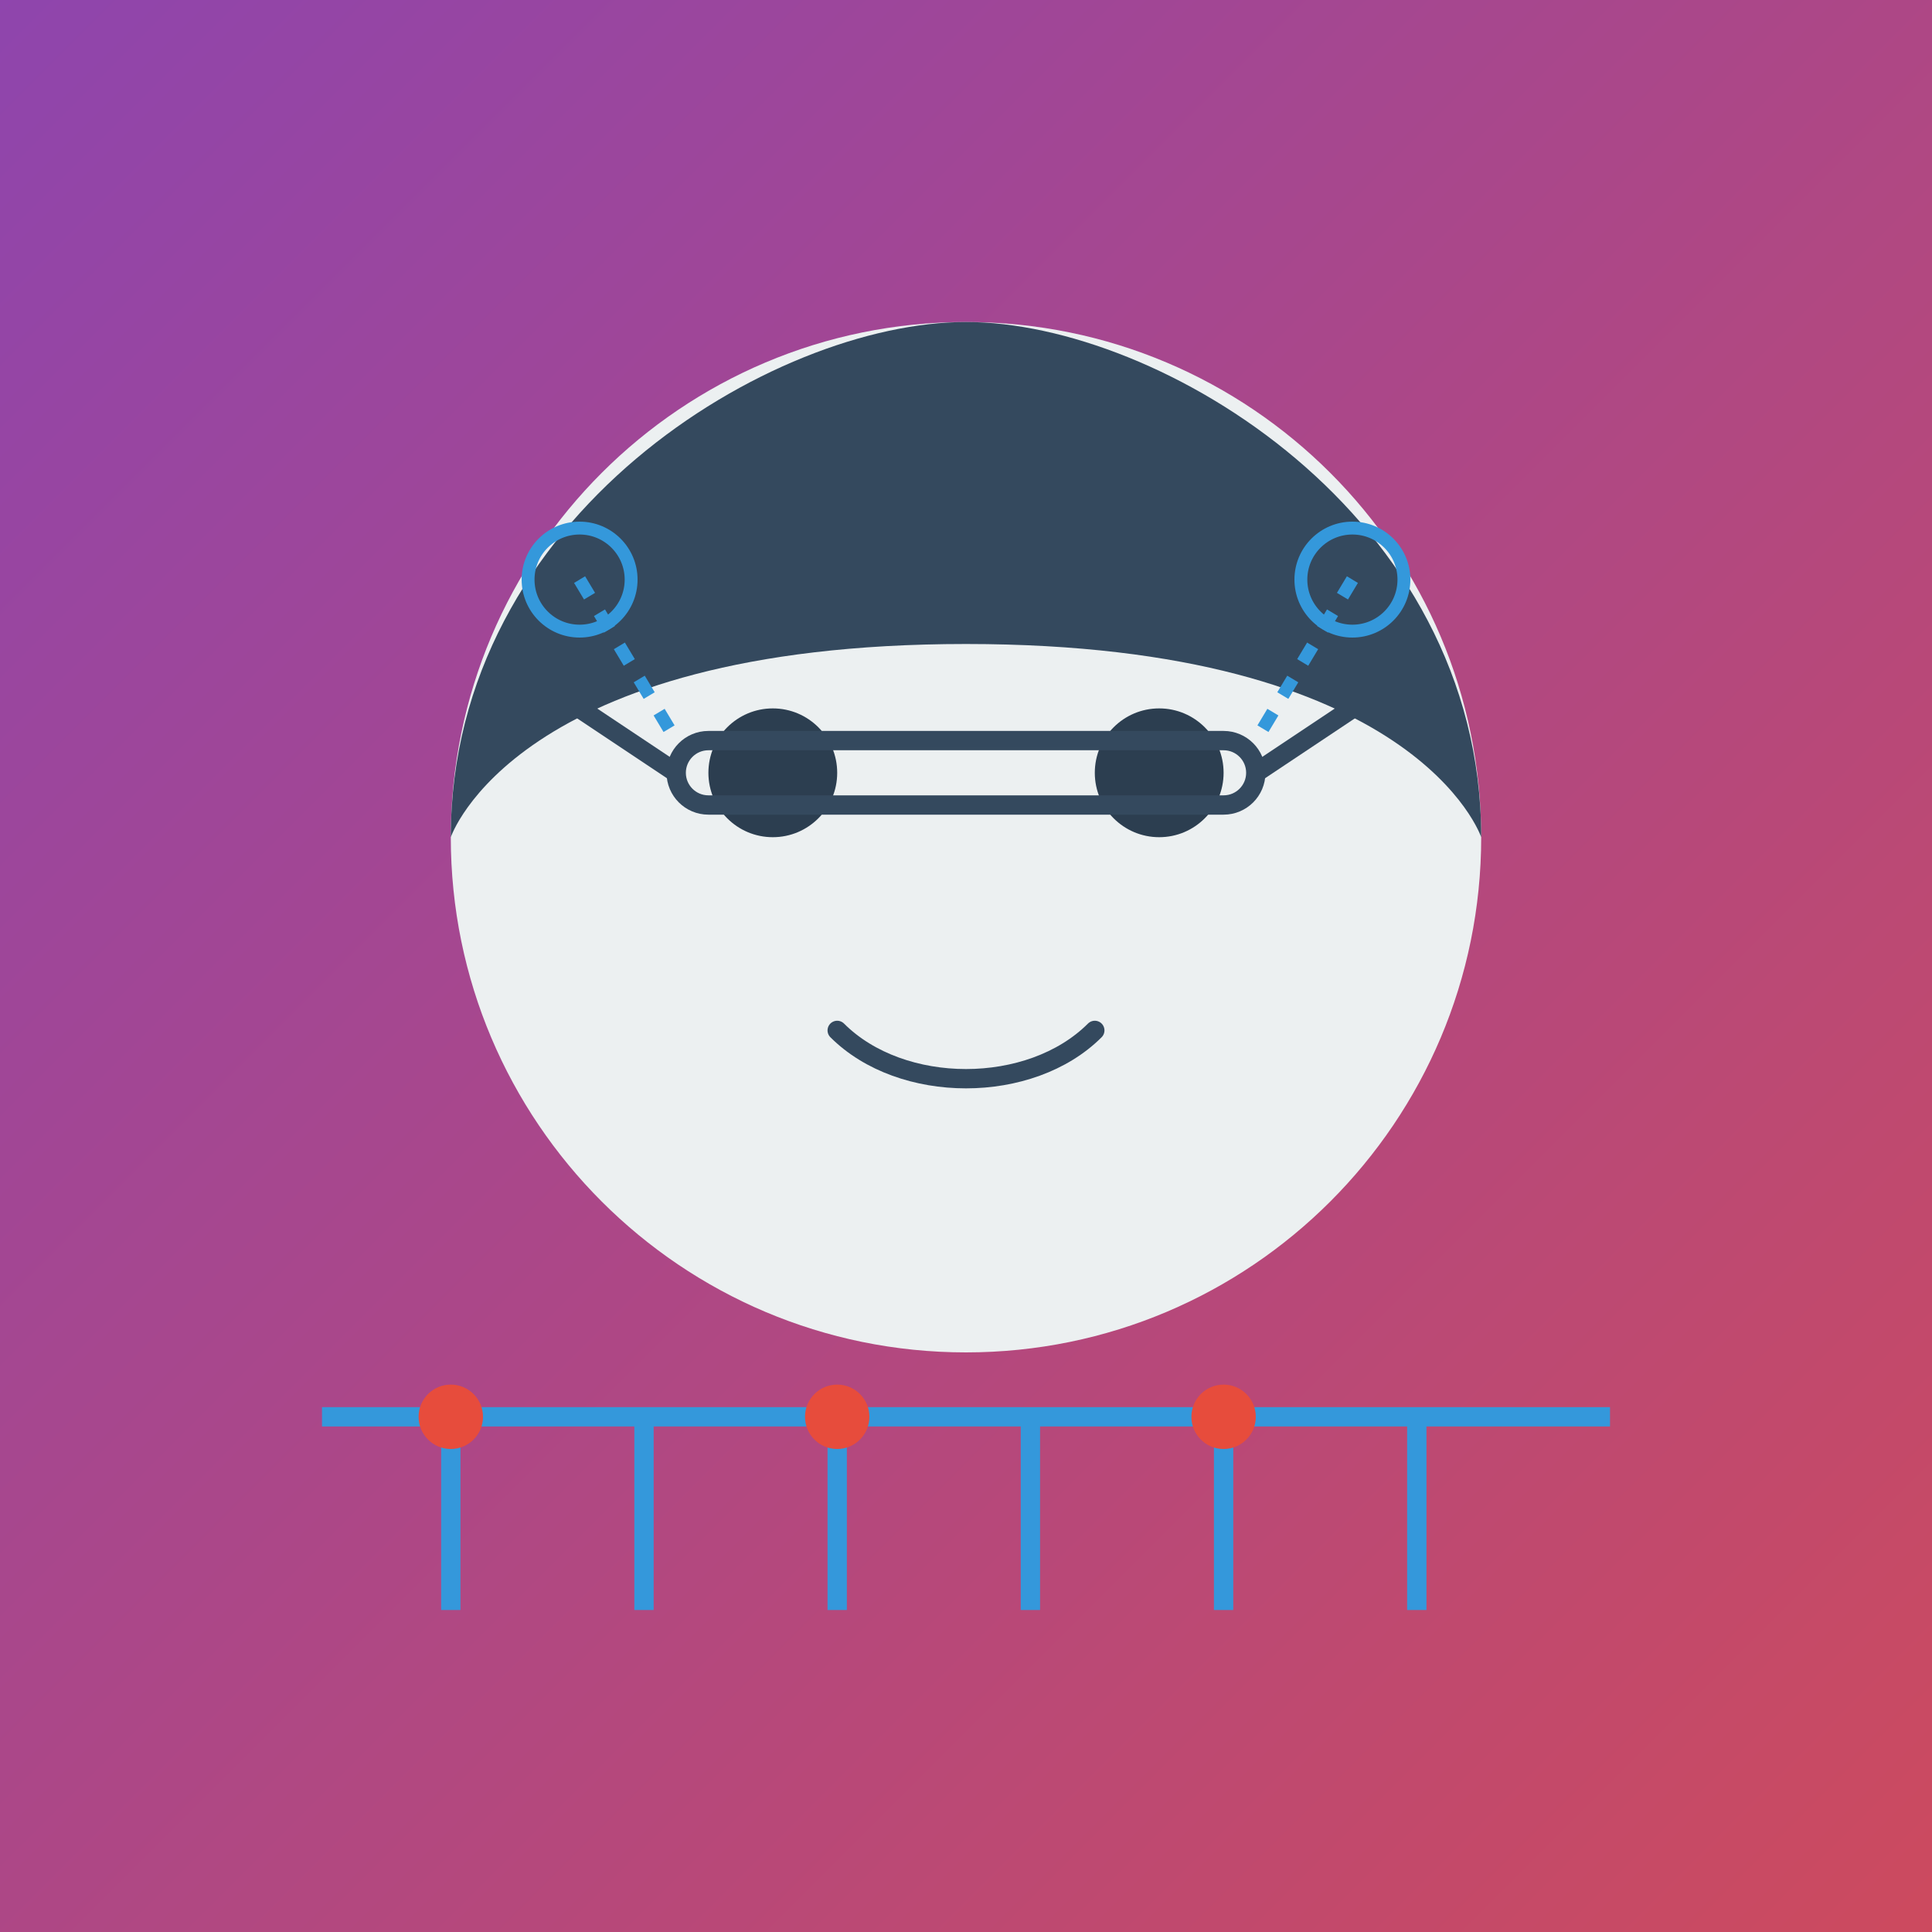
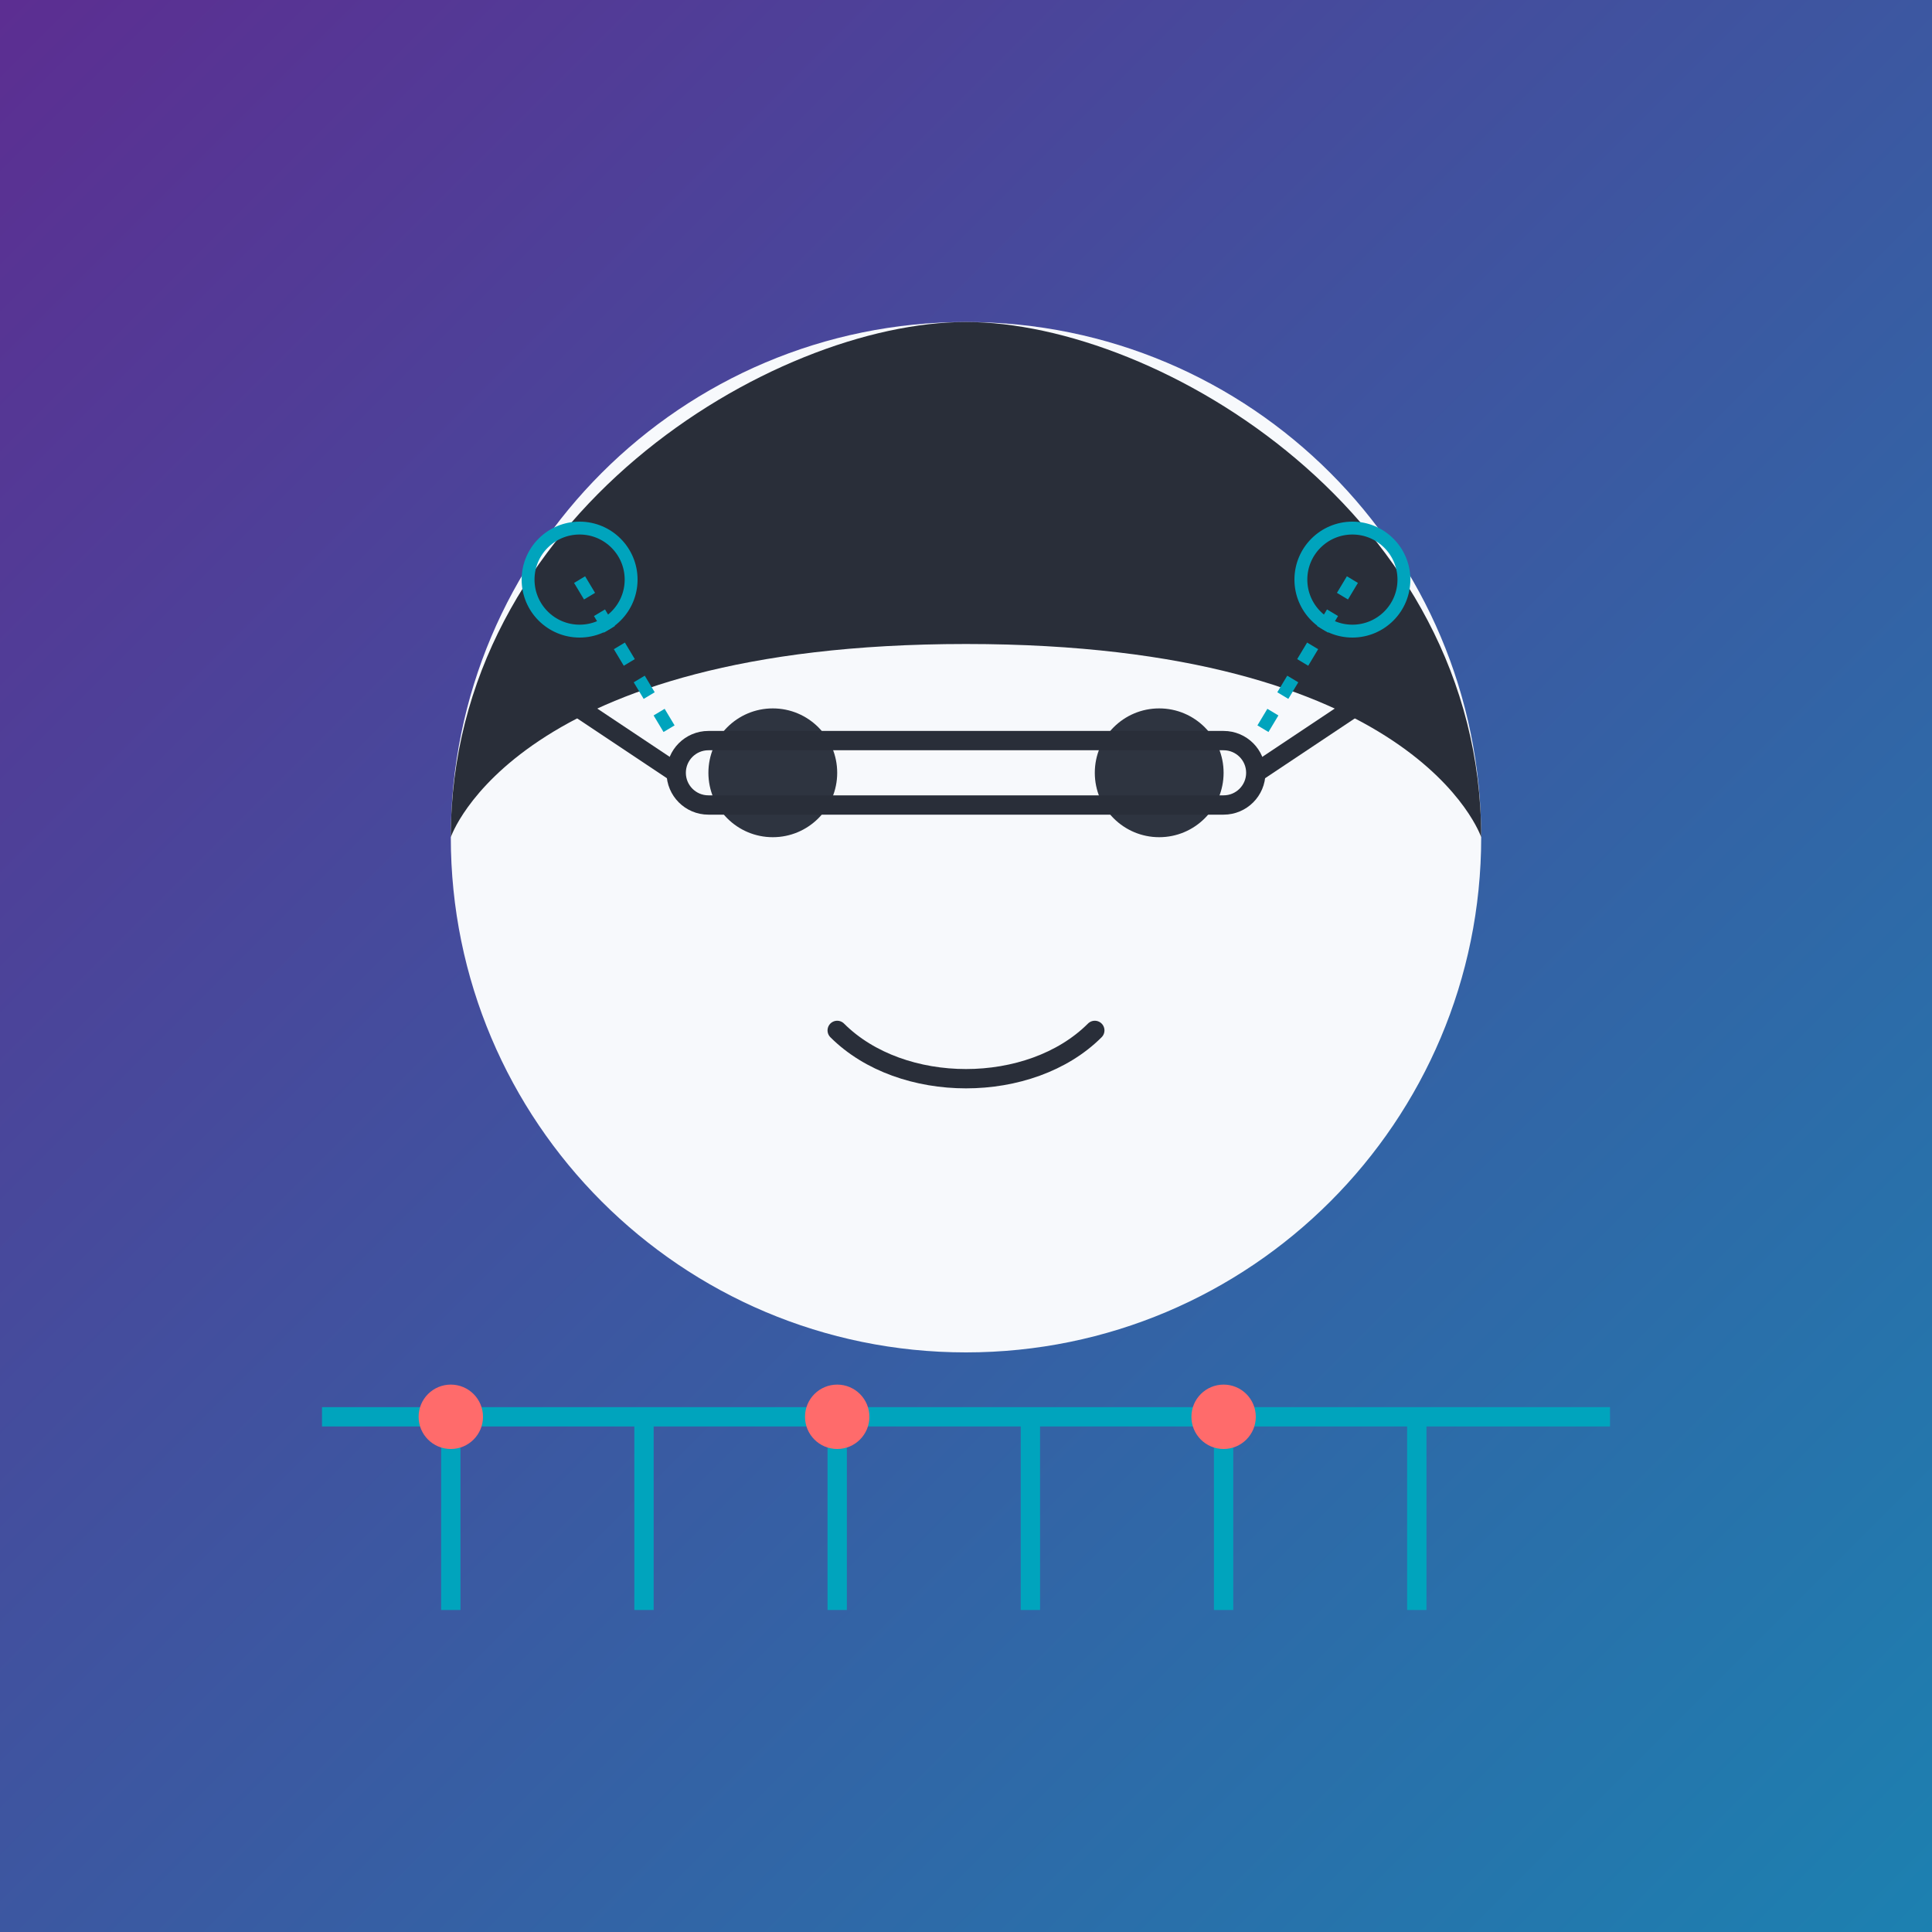
<svg xmlns="http://www.w3.org/2000/svg" viewBox="0 0 300 300" width="300" height="300">
-   <rect width="300" height="300" fill="#8e44ad" />
+   <rect width="300" height="300" fill="#5c2d91" />
  <rect width="300" height="300" fill="url(#gradient)" />
-   <circle cx="150" cy="130" r="80" fill="#ecf0f1" />
-   <path d="M70,130 C70,80 120,50 150,50 C180,50 230,80 230,130 C230,130 220,100 150,100 C80,100 70,130 70,130 Z" fill="#34495e" />
-   <circle cx="120" cy="120" r="10" fill="#2c3e50" />
-   <circle cx="180" cy="120" r="10" fill="#2c3e50" />
-   <rect x="105" y="115" width="90" height="10" rx="5" fill="none" stroke="#34495e" stroke-width="3" />
-   <path d="M105,120 L90,110" stroke="#34495e" stroke-width="3" />
-   <path d="M195,120 L210,110" stroke="#34495e" stroke-width="3" />
-   <path d="M130,160 C140,170 160,170 170,160" fill="none" stroke="#34495e" stroke-width="3" stroke-linecap="round" />
-   <circle cx="90" cy="90" r="8" fill="none" stroke="#3498db" stroke-width="2" />
-   <circle cx="210" cy="90" r="8" fill="none" stroke="#3498db" stroke-width="2" />
-   <path d="M90,90 L105,115" stroke="#3498db" stroke-width="2" stroke-dasharray="3,3" />
-   <path d="M210,90 L195,115" stroke="#3498db" stroke-width="2" stroke-dasharray="3,3" />
-   <path d="M50,220 L250,220" stroke="#3498db" stroke-width="3" />
-   <path d="M70,220 L70,250" stroke="#3498db" stroke-width="3" />
-   <path d="M100,220 L100,250" stroke="#3498db" stroke-width="3" />
-   <path d="M130,220 L130,250" stroke="#3498db" stroke-width="3" />
-   <path d="M160,220 L160,250" stroke="#3498db" stroke-width="3" />
-   <path d="M190,220 L190,250" stroke="#3498db" stroke-width="3" />
-   <path d="M220,220 L220,250" stroke="#3498db" stroke-width="3" />
-   <circle cx="70" cy="220" r="5" fill="#e74c3c" />
-   <circle cx="130" cy="220" r="5" fill="#e74c3c" />
-   <circle cx="190" cy="220" r="5" fill="#e74c3c" />
+   <circle cx="150" cy="130" r="80" fill="#f7f9fc" />
+   <path d="M70,130 C70,80 120,50 150,50 C180,50 230,80 230,130 C230,130 220,100 150,100 C80,100 70,130 70,130 Z" fill="#292e39" />
+   <circle cx="120" cy="120" r="10" fill="#2e3440" />
+   <circle cx="180" cy="120" r="10" fill="#2e3440" />
+   <rect x="105" y="115" width="90" height="10" rx="5" fill="none" stroke="#292e39" stroke-width="3" />
+   <path d="M105,120 L90,110" stroke="#292e39" stroke-width="3" />
+   <path d="M195,120 L210,110" stroke="#292e39" stroke-width="3" />
+   <path d="M130,160 C140,170 160,170 170,160" fill="none" stroke="#292e39" stroke-width="3" stroke-linecap="round" />
+   <circle cx="90" cy="90" r="8" fill="none" stroke="#00a4bd" stroke-width="2" />
+   <circle cx="210" cy="90" r="8" fill="none" stroke="#00a4bd" stroke-width="2" />
+   <path d="M90,90 L105,115" stroke="#00a4bd" stroke-width="2" stroke-dasharray="3,3" />
+   <path d="M210,90 L195,115" stroke="#00a4bd" stroke-width="2" stroke-dasharray="3,3" />
+   <path d="M50,220 L250,220" stroke="#00a4bd" stroke-width="3" />
+   <path d="M70,220 L70,250" stroke="#00a4bd" stroke-width="3" />
+   <path d="M100,220 L100,250" stroke="#00a4bd" stroke-width="3" />
+   <path d="M130,220 L130,250" stroke="#00a4bd" stroke-width="3" />
+   <path d="M160,220 L160,250" stroke="#00a4bd" stroke-width="3" />
+   <path d="M190,220 L190,250" stroke="#00a4bd" stroke-width="3" />
+   <path d="M220,220 L220,250" stroke="#00a4bd" stroke-width="3" />
+   <circle cx="70" cy="220" r="5" fill="#ff6b6b" />
+   <circle cx="130" cy="220" r="5" fill="#ff6b6b" />
+   <circle cx="190" cy="220" r="5" fill="#ff6b6b" />
  <defs>
    <linearGradient id="gradient" x1="0%" y1="0%" x2="100%" y2="100%">
-       <stop offset="0%" stop-color="#8e44ad" stop-opacity="0.7" />
-       <stop offset="100%" stop-color="#e74c3c" stop-opacity="0.7" />
+       <stop offset="0%" stop-color="#5c2d91" stop-opacity="0.7" />
+       <stop offset="100%" stop-color="#00a4bd" stop-opacity="0.7" />
    </linearGradient>
  </defs>
</svg>
